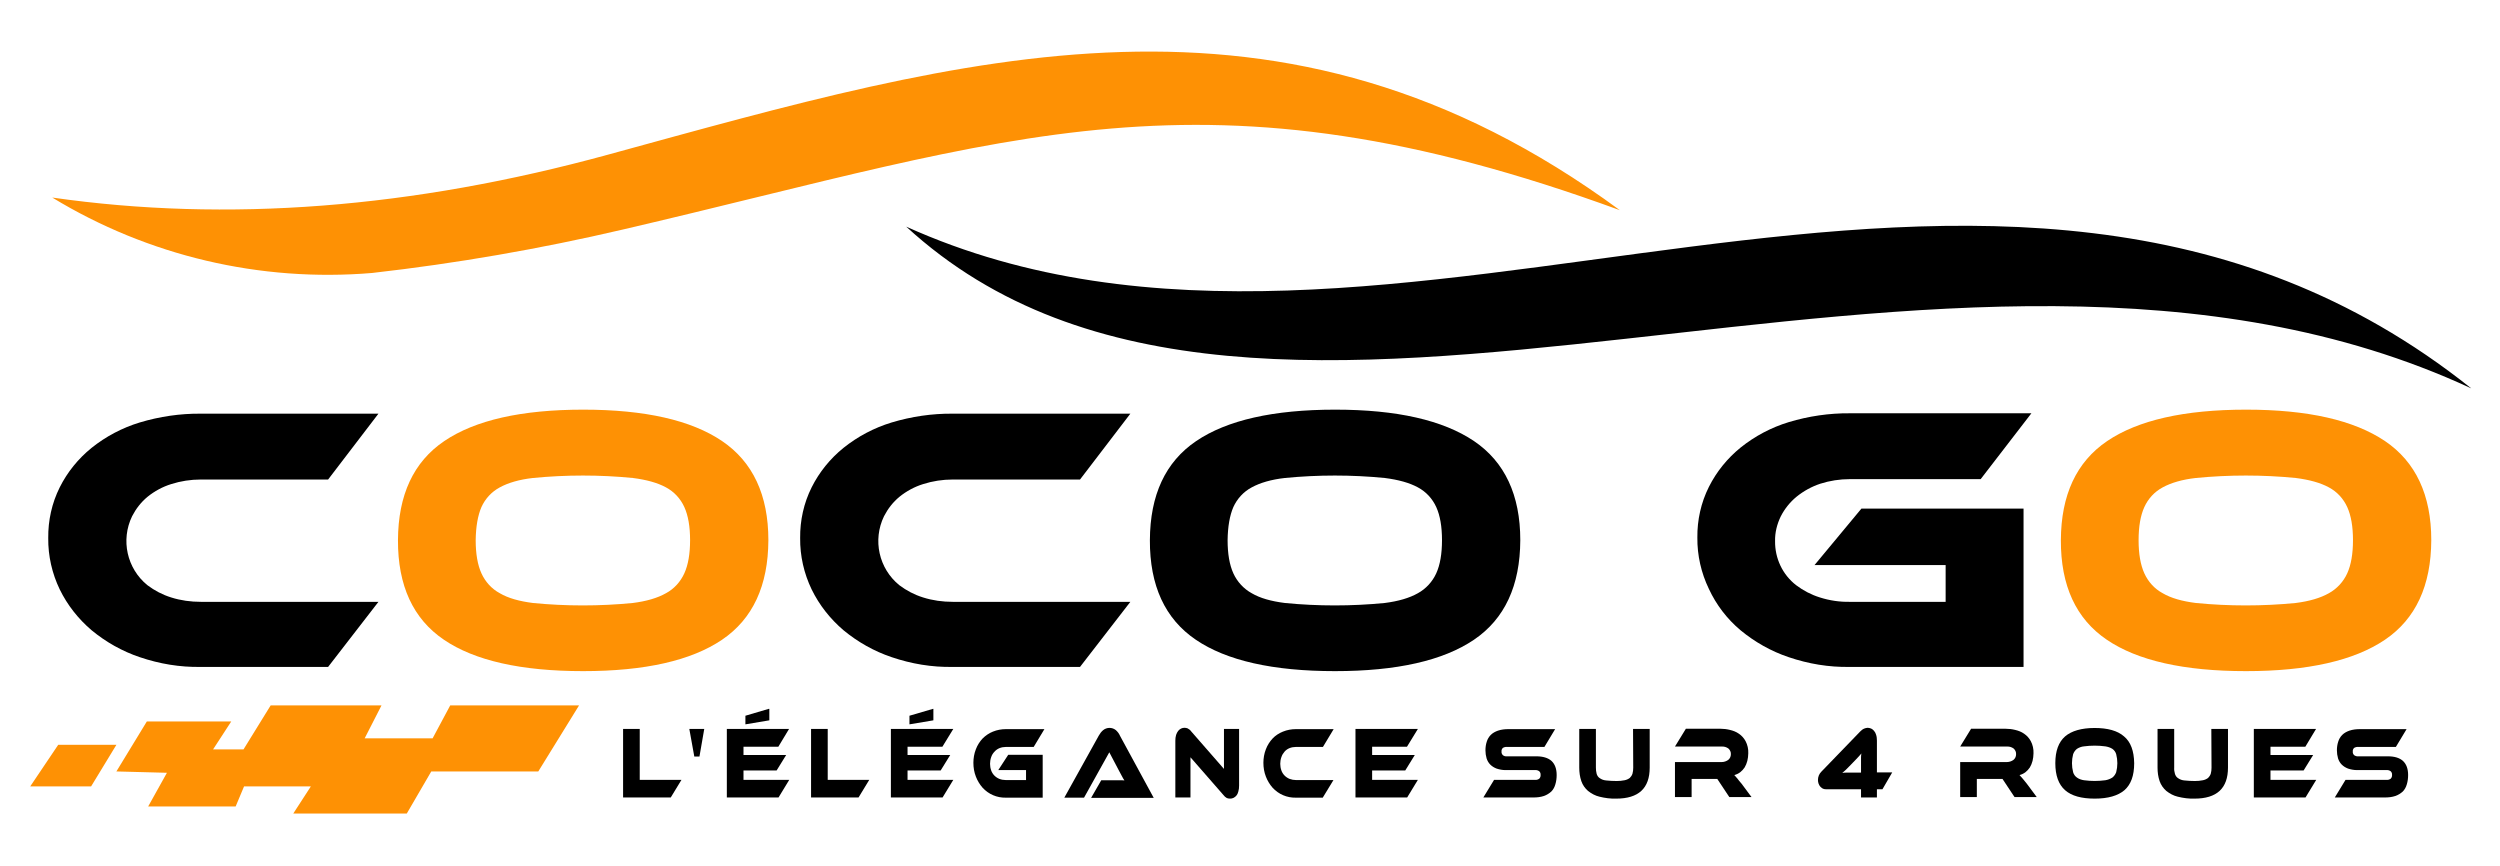
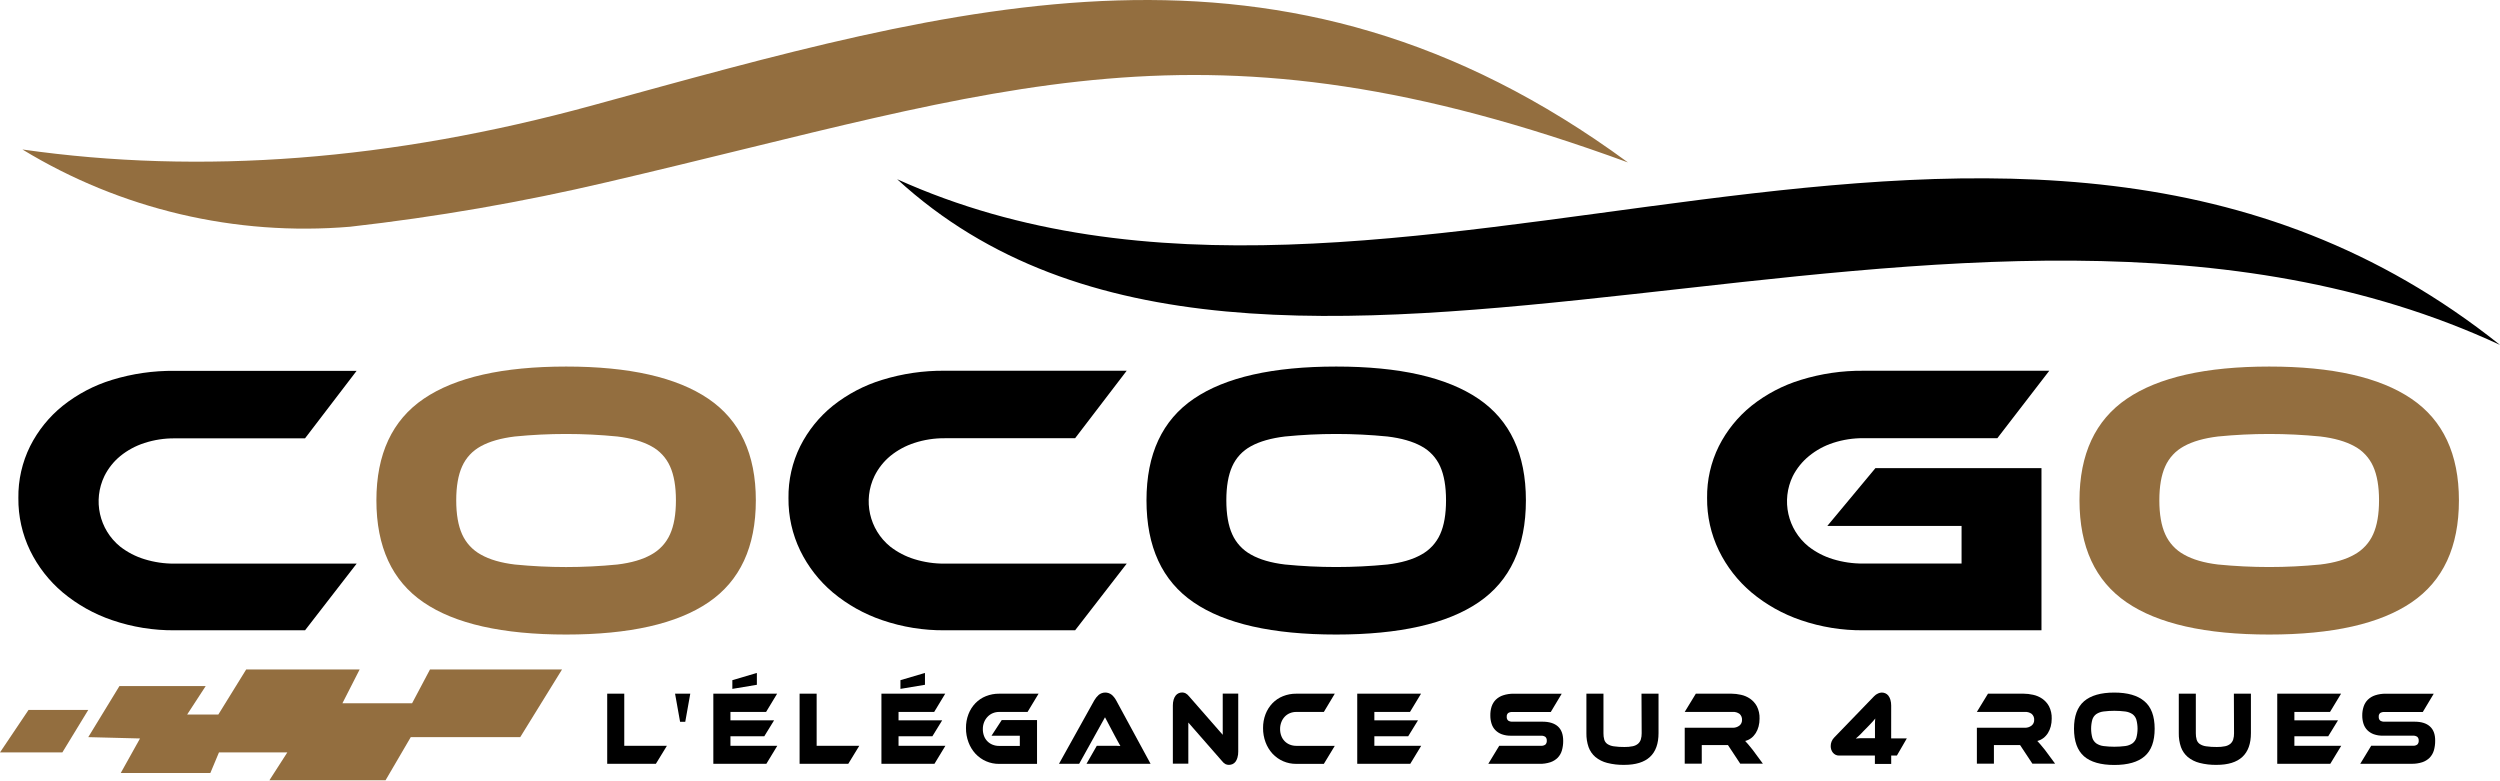
- <svg xmlns="http://www.w3.org/2000/svg" version="1.1" id="Layer_1" x="0px" y="0px" viewBox="0 0 1306 452" style="enable-background:new 0 0 1306 452;" xml:space="preserve">
-   <style type="text/css">
- 	.st0{fill:none;}
- 	.st1{fill:#FE9104;}
- </style>
-   <path class="st0" d="M1129.8,309.9c4.4,2.5,10.2,4.2,17.3,5.1c17.4,1.7,34.9,1.7,52.2,0c7.1-0.9,12.9-2.5,17.3-5.1  c4.2-2.3,7.6-6,9.6-10.4c2-4.4,3-10.2,3-17.3c0-7.1-1-12.9-3-17.3c-2-4.4-5.3-8-9.6-10.3c-4.4-2.4-10.2-4.1-17.3-4.9  c-17.4-1.7-34.9-1.7-52.2,0c-7.1,0.9-12.9,2.5-17.3,4.9c-4.3,2.3-7.6,5.9-9.6,10.3c-2,4.4-3,10.2-3,17.3c0,7.1,1,12.9,3,17.3  C1122.2,303.9,1125.6,307.6,1129.8,309.9z" />
-   <path d="M47.8,329.2c7.5,6.2,16,11,25.2,14.1c10.3,3.5,21,5.3,31.9,5.1h66.5l26.3-34h-92.8c-5.2,0-10.5-0.7-15.5-2.3  c-4.5-1.4-8.7-3.6-12.4-6.4c-10.7-8.7-14-23.6-8-36c2-3.9,4.7-7.4,8.1-10.2c3.6-2.9,7.8-5.2,12.3-6.6c5-1.6,10.2-2.4,15.5-2.4h66.5  l26.3-34.4h-92.8c-10.8-0.1-21.6,1.5-31.9,4.6c-9.2,2.8-17.7,7.3-25.2,13.3c-6.9,5.6-12.6,12.6-16.6,20.6c-4.1,8.2-6.1,17.3-6,26.5  c-0.1,9.3,2,18.5,6,26.8C35.2,316.1,40.9,323.3,47.8,329.2z" />
-   <path class="st1" d="M231.9,334.2c16,10.9,40.3,16.4,72.7,16.4c32.3,0,56.5-5.5,72.6-16.4c16.1-10.9,24.1-28.3,24.2-52  c0-23.6-8.1-40.9-24.2-51.8s-40.3-16.4-72.5-16.4c-32.3,0-56.5,5.5-72.6,16.4s-24.1,28.2-24.2,51.8  C207.8,305.9,215.8,323.3,231.9,334.2z M251.5,264.9c2-4.4,5.3-8,9.6-10.3c4.4-2.4,10.2-4.1,17.3-4.9c17.4-1.7,34.9-1.7,52.2,0  c7.1,0.9,12.9,2.5,17.3,4.9c4.3,2.3,7.6,5.9,9.6,10.3c2,4.4,3,10.2,3,17.3c0,7.1-1,12.9-3,17.3c-2,4.4-5.3,8.1-9.6,10.4  c-4.4,2.5-10.2,4.2-17.3,5.1c-17.4,1.7-34.9,1.7-52.2,0c-7.1-0.9-12.9-2.5-17.3-5.1c-4.3-2.3-7.6-6-9.6-10.4c-2-4.4-3-10.2-3-17.3  C248.6,275.1,249.6,269.3,251.5,264.9z" />
-   <path d="M440.6,329.2c7.5,6.2,16,11,25.2,14.1c10.3,3.5,21,5.3,31.9,5.1h66.5l26.3-34h-92.8c-5.2,0-10.5-0.7-15.5-2.3  c-4.5-1.4-8.7-3.6-12.4-6.4c-10.7-8.7-14-23.6-8-36c2-3.9,4.7-7.4,8.1-10.2c3.6-2.9,7.8-5.2,12.3-6.6c5-1.6,10.2-2.4,15.5-2.4h66.5  l26.3-34.4h-92.8c-10.8-0.1-21.6,1.5-31.9,4.6c-9.2,2.8-17.7,7.3-25.2,13.3c-6.9,5.6-12.6,12.6-16.6,20.6c-4.1,8.2-6.1,17.3-6,26.5  c-0.1,9.3,2,18.5,6,26.8C428,316.1,433.7,323.3,440.6,329.2z" />
-   <path d="M624.7,334.2c16,10.9,40.3,16.4,72.7,16.4c32.3,0,56.5-5.5,72.6-16.4c16.1-10.9,24.1-28.3,24.2-52  c0-23.6-8.1-40.9-24.2-51.8c-16.2-10.9-40.3-16.4-72.5-16.4c-32.3,0-56.5,5.5-72.6,16.4s-24.1,28.2-24.2,51.8  C600.6,305.9,608.6,323.3,624.7,334.2z M644.3,264.9c2-4.4,5.3-8,9.6-10.3c4.4-2.4,10.2-4.1,17.3-4.9c17.4-1.7,34.9-1.7,52.2,0  c7.1,0.9,12.9,2.5,17.3,4.9c4.3,2.3,7.6,5.9,9.6,10.3c2,4.4,3,10.2,3,17.3c0,7.1-1,12.9-3,17.3c-2,4.4-5.4,8.1-9.6,10.4  c-4.4,2.5-10.2,4.2-17.3,5.1c-17.4,1.7-34.9,1.7-52.2,0c-7.1-0.9-12.9-2.5-17.3-5.1c-4.2-2.3-7.6-6-9.6-10.4c-2-4.4-3-10.2-3-17.3  C641.4,275.1,642.4,269.3,644.3,264.9z" />
-   <path d="M909.2,329.2c7.5,6.2,16,11,25.2,14.1c10.3,3.5,21,5.3,31.9,5.1h90.8v-82.7h-84.7l-24.5,29.5h68.5v19.2h-50.1  c-5.3,0.1-10.6-0.7-15.6-2.3c-4.5-1.4-8.7-3.6-12.4-6.4c-7.1-5.5-11.1-14-11-23c-0.1-4.5,1-8.9,3-13c2-3.9,4.8-7.4,8.2-10.2  c3.7-3,7.9-5.3,12.4-6.8c5-1.6,10.2-2.4,15.5-2.4h68.3l26.5-34.4h-94.8c-10.8-0.1-21.6,1.5-31.9,4.6c-9.2,2.8-17.7,7.3-25.2,13.3  c-6.9,5.6-12.6,12.6-16.6,20.6c-4.1,8.2-6.1,17.3-6,26.4c-0.1,9.3,2,18.5,6,26.8C896.6,316,902.2,323.3,909.2,329.2z" />
-   <path class="st1" d="M1100.6,334.2c16,10.9,40.3,16.4,72.7,16.4c32.3,0,56.5-5.5,72.6-16.4c16.1-10.9,24.1-28.3,24.2-52  c0-23.6-8.1-40.9-24.2-51.8c-16.2-10.9-40.3-16.4-72.5-16.4c-32.3,0-56.5,5.5-72.6,16.4c-16.1,10.9-24.1,28.2-24.2,51.8  C1076.5,305.9,1084.5,323.3,1100.6,334.2z M1120.2,264.9c2-4.4,5.3-8,9.6-10.3c4.4-2.4,10.2-4.1,17.3-4.9c17.4-1.7,34.9-1.7,52.2,0  c7.1,0.9,12.9,2.5,17.3,4.9c4.3,2.3,7.6,5.9,9.6,10.3c2,4.4,3,10.2,3,17.3c0,7.1-1,12.9-3,17.3c-2,4.4-5.4,8.1-9.6,10.4  c-4.4,2.5-10.2,4.2-17.3,5.1c-17.4,1.7-34.9,1.7-52.2,0c-7.1-0.9-12.9-2.5-17.3-5.1c-4.3-2.3-7.6-6-9.6-10.4c-2-4.4-3-10.2-3-17.3  C1117.2,275.1,1118.2,269.3,1120.2,264.9z" />
-   <polygon class="st1" points="30.4,389.1 15.8,410.8 47.6,410.8 60.8,389.1 " />
-   <polygon class="st1" points="281.2,403 302.5,368.5 235.2,368.5 226,385.7 190.5,385.7 199.3,368.5 141.4,368.5 127.2,391.5   111.3,391.5 120.8,376.9 76.7,376.9 60.8,403 87.2,403.7 77.4,421.3 123.1,421.3 127.5,410.8 162.4,410.8 153.2,425 212.5,425   225.3,403 " />
-   <path d="M473.4,118.4C726.1,232.5,1041.5,4,1291,202.9C1016.2,75.3,659.9,289.6,473.4,118.4" />
-   <path class="st1" d="M27.3,103.2c50.1,30.5,108.6,44.3,167.1,39.4c44.1-5,87.8-12.6,131-22.7c203.8-47.5,303-89.8,520.8-10.1  c-177.3-130.3-340.7-80.4-528.6-29C215.4,108.8,118.6,116.3,27.3,103.2" />
-   <polygon points="487.4,370.3 487.6,370.3 487.6,370.3 " />
-   <polygon points="401.6,370.3 401.9,370.3 401.9,370.3 " />
-   <path d="M671.1,392.6c0.7-0.8,1.6-1.4,2.6-1.8c1-0.4,2.2-0.6,3.3-0.6h14.1l5.6-9.3H677c-2.3,0-4.6,0.4-6.8,1.3c-2,0.8-3.9,2-5.4,3.6  c-1.5,1.6-2.7,3.5-3.5,5.6c-0.9,2.3-1.3,4.7-1.3,7.1c0,2.5,0.4,4.9,1.3,7.2c0.8,2.1,2,4.1,3.5,5.8c3.1,3.4,7.5,5.3,12.1,5.2h14.1  l5.6-9.2H677c-1.1,0-2.2-0.2-3.3-0.6c-2-0.8-3.6-2.4-4.3-4.4c-0.4-1.1-0.6-2.3-0.6-3.5c0-1.2,0.2-2.4,0.6-3.5  C669.8,394.3,670.4,393.4,671.1,392.6z" />
-   <path d="M519.6,392.6c0.7-0.8,1.6-1.4,2.6-1.8c1-0.4,2.2-0.6,3.3-0.6h14.5l5.6-9.3h-20.1c-2.3,0-4.6,0.4-6.8,1.3  c-2,0.8-3.8,2-5.4,3.6c-1.5,1.6-2.7,3.5-3.5,5.6c-0.9,2.3-1.3,4.7-1.3,7.1c0,2.5,0.4,4.9,1.3,7.2c0.8,2.1,2,4.1,3.5,5.8  c3.1,3.4,7.5,5.3,12.1,5.2h19.3v-22.4h-18l-5.2,8H536v5.2h-10.6c-1.1,0-2.3-0.2-3.3-0.6c-2-0.8-3.6-2.4-4.3-4.4  c-0.4-1.1-0.6-2.3-0.6-3.5c0-1.2,0.2-2.4,0.6-3.5C518.2,394.3,518.8,393.4,519.6,392.6z" />
-   <path d="M582.9,381.4c-2-1.6-4.8-1.5-6.7,0.1c-0.9,0.8-1.6,1.7-2.2,2.8l-18,32.4h10.3l13.2-23.7l5,9.5c0.5,0.9,1,1.8,1.5,2.8  s1,1.8,1.4,2.4c-0.8-0.1-1.6-0.1-2.4-0.1h-9.7l-5.3,9.2h32.7l-17.6-32.4C584.6,383.2,583.8,382.2,582.9,381.4z" />
-   <polygon points="389.4,373.9 389.4,378.4 401.9,376.3 401.9,370.3 401.6,370.3 " />
-   <polygon points="432.4,380.8 423.7,380.8 423.7,416.6 448.5,416.6 454.1,407.4 432.4,407.4 " />
-   <polygon points="474.1,402.5 491.4,402.5 496.4,394.4 474.1,394.4 474.1,390.1 492.3,390.1 498,380.8 465.4,380.8 465.4,416.6   492.4,416.6 498,407.4 474.1,407.4 " />
-   <polygon points="334.2,380.8 325.5,380.8 325.5,416.6 350.4,416.6 356,407.4 334.2,407.4 " />
-   <polygon points="388.4,402.5 405.7,402.5 410.7,394.4 388.4,394.4 388.4,390.1 406.6,390.1 412.2,380.8 379.7,380.8 379.7,416.6   406.7,416.6 412.3,407.4 388.4,407.4 " />
-   <polygon points="362.7,395.2 365.4,395.2 367.9,380.8 360.1,380.8 " />
-   <path d="M639.5,401.8l-17.2-19.7c-0.5-0.7-1.1-1.2-1.9-1.6c-0.5-0.2-1.1-0.3-1.6-0.3c-0.6,0-1.2,0.1-1.8,0.4  c-0.6,0.3-1.1,0.7-1.5,1.2c-0.5,0.6-0.8,1.3-1.1,2.1c-0.3,1-0.4,2-0.4,3v29.7h7.9v-21l17.2,19.7c0.5,0.7,1.1,1.2,1.8,1.6  c0.5,0.2,1.1,0.3,1.7,0.3c0.6,0,1.2-0.1,1.8-0.4c0.6-0.3,1.1-0.7,1.5-1.2c0.5-0.6,0.8-1.3,1-2.1c0.3-1,0.4-2,0.4-3.1v-29.6h-7.9  V401.8z" />
-   <path d="M1109.6,384.7c-3.4-3-8.6-4.4-15.4-4.4s-12,1.5-15.4,4.4c-3.4,3-5.1,7.6-5.1,14c0,6.4,1.7,11.1,5.1,14.1  c3.4,3,8.6,4.4,15.5,4.4c6.9,0,12.1-1.5,15.5-4.4c3.4-3,5.1-7.6,5.1-14.1C1114.8,392.3,1113.1,387.6,1109.6,384.7z M1105.5,403.4  c-0.4,1.1-1.1,2.1-2,2.8c-1.1,0.7-2.4,1.2-3.7,1.4c-3.7,0.5-7.4,0.5-11.1,0c-1.3-0.2-2.6-0.6-3.7-1.4c-1-0.7-1.7-1.7-2-2.8  c-0.8-3.1-0.8-6.3,0-9.4c0.4-1.1,1.1-2.1,2-2.8c1.1-0.7,2.4-1.2,3.7-1.3c3.7-0.5,7.4-0.5,11.1,0c1.3,0.2,2.6,0.6,3.7,1.3  c1,0.7,1.7,1.7,2,2.8C1106.3,397.1,1106.3,400.3,1105.5,403.4z" />
-   <polygon points="475.1,373.9 475.1,378.4 487.6,376.3 487.6,370.3 487.4,370.3 " />
-   <polygon points="716.8,402.5 734.1,402.5 739.1,394.4 716.8,394.4 716.8,390.1 735,390.1 740.7,380.8 708.1,380.8 708.1,416.6   735.1,416.6 740.7,407.4 716.8,407.4 " />
-   <path d="M1155.3,401c0,1.1-0.1,2.2-0.4,3.2c-0.3,0.9-0.8,1.6-1.4,2.2c-0.8,0.6-1.7,1-2.7,1.2c-1.4,0.3-2.8,0.4-4.2,0.4  c-1.8,0-3.7-0.1-5.5-0.3c-1.2-0.1-2.3-0.5-3.3-1.2c-0.8-0.5-1.3-1.3-1.6-2.2c-0.3-1.1-0.5-2.2-0.4-3.3v-20.2h-8.7V401  c0,2.4,0.3,4.8,1.1,7.1c0.7,2,1.9,3.7,3.5,5.1c1.8,1.4,3.8,2.5,6,3c2.8,0.7,5.8,1.1,8.7,1c11.7,0,17.5-5.4,17.5-16.2v-20.2h-8.7  L1155.3,401z" />
-   <polygon points="1186.1,402.5 1203.4,402.5 1208.4,394.4 1186.1,394.4 1186.1,390.1 1204.3,390.1 1209.9,380.8 1177.4,380.8   1177.4,416.6 1204.4,416.6 1210,407.4 1186.1,407.4 " />
-   <path d="M1056.6,406.7c-0.6-0.7-1.1-1.3-1.6-1.8c1.1-0.3,2.2-0.8,3.1-1.5c0.9-0.7,1.7-1.6,2.3-2.5c0.6-1,1.1-2.2,1.4-3.4  c0.3-1.3,0.5-2.6,0.5-4c0.1-2.2-0.4-4.4-1.4-6.3c-0.8-1.5-2-2.9-3.5-3.9c-1.4-1-3-1.6-4.7-2c-1.6-0.4-3.3-0.6-5-0.6h-18l-5.7,9.3  h24.4c1.3-0.1,2.5,0.3,3.5,1c0.9,0.8,1.4,1.9,1.3,3.1c0,1.1-0.5,2.2-1.4,2.9c-1,0.7-2.2,1.1-3.4,1.1h-24.4v18.3h8.7v-9.5h13.4  l6.3,9.5h11.6l-5.2-7C1058,408.4,1057.2,407.4,1056.6,406.7z" />
-   <path d="M802.6,395.1h-15.3c-0.8,0.1-1.6-0.1-2.2-0.6c-0.5-0.5-0.8-1.2-0.7-1.9c-0.1-0.7,0.2-1.4,0.7-1.9c0.7-0.4,1.5-0.6,2.2-0.5  h19.5l5.6-9.3H788c-1.9,0-3.7,0.2-5.5,0.8c-1.4,0.5-2.7,1.2-3.7,2.2c-1,1-1.7,2.2-2.1,3.5c-0.5,1.5-0.7,3-0.7,4.6  c0,1.4,0.2,2.8,0.6,4.2c0.4,1.2,1,2.3,1.9,3.2c0.9,0.9,2,1.6,3.3,2.1c1.5,0.5,3.1,0.8,4.7,0.8h15.3c0.8-0.1,1.6,0.1,2.3,0.6  c0.5,0.5,0.8,1.2,0.7,1.9c0.1,0.7-0.2,1.5-0.7,2c-0.7,0.5-1.5,0.7-2.3,0.6h-21.3l-5.6,9.2h26.2c1.9,0,3.7-0.2,5.5-0.8  c1.4-0.5,2.7-1.3,3.8-2.3c1-1,1.7-2.3,2.1-3.7c0.5-1.6,0.7-3.3,0.7-4.9c0-3.3-0.9-5.7-2.7-7.4C808.7,395.9,806,395.1,802.6,395.1z" />
-   <path d="M853.2,401c0,1.1-0.1,2.2-0.4,3.2c-0.3,0.9-0.8,1.6-1.4,2.2c-0.8,0.6-1.7,1-2.7,1.2c-1.4,0.3-2.8,0.4-4.2,0.4  c-1.8,0-3.7-0.1-5.5-0.3c-1.2-0.1-2.3-0.5-3.3-1.2c-0.8-0.5-1.3-1.3-1.6-2.2c-0.3-1.1-0.4-2.2-0.4-3.3v-20.2H825V401  c0,2.4,0.3,4.8,1.1,7.1c0.7,2,1.9,3.7,3.5,5.1c1.8,1.4,3.8,2.5,6,3c2.8,0.7,5.8,1.1,8.7,1c11.7,0,17.5-5.4,17.5-16.2v-20.2h-8.7  L853.2,401z" />
-   <path d="M1255.3,397.5c-1.8-1.6-4.4-2.4-7.9-2.4h-15.3c-0.8,0.1-1.6-0.1-2.3-0.6c-0.5-0.5-0.8-1.2-0.7-1.9c-0.1-0.7,0.2-1.4,0.7-1.9  c0.7-0.4,1.5-0.6,2.3-0.5h19.5l5.6-9.3h-24.4c-1.9,0-3.7,0.2-5.5,0.8c-1.4,0.5-2.7,1.2-3.7,2.2c-1,1-1.7,2.2-2.1,3.5  c-0.5,1.5-0.7,3-0.7,4.6c0,1.4,0.2,2.8,0.6,4.2c0.4,1.2,1,2.3,1.9,3.2c0.9,0.9,2,1.6,3.3,2.1c1.5,0.5,3.1,0.8,4.7,0.8h15.3  c0.8-0.1,1.6,0.1,2.3,0.6c0.5,0.5,0.8,1.2,0.7,1.9c0.1,0.7-0.2,1.5-0.7,2c-0.7,0.5-1.5,0.7-2.3,0.6h-21.3l-5.6,9.2h26.2  c1.9,0,3.7-0.2,5.5-0.8c1.4-0.5,2.7-1.3,3.8-2.3c1-1,1.7-2.3,2.1-3.7c0.5-1.6,0.7-3.3,0.7-4.9C1258,401.6,1257.1,399.2,1255.3,397.5  z" />
-   <path d="M980.5,386.9c0-1-0.1-2.1-0.4-3c-0.2-0.8-0.6-1.5-1.1-2.1c-0.4-0.5-0.9-0.9-1.5-1.2c-0.6-0.2-1.2-0.4-1.8-0.4  c-0.6,0-1.3,0.2-1.8,0.4c-0.8,0.3-1.5,0.9-2.1,1.5l-20.3,21c-1.2,1.2-1.8,2.7-1.8,4.4c0,0.6,0.1,1.2,0.3,1.8  c0.2,0.6,0.5,1.1,0.8,1.5c0.4,0.4,0.8,0.8,1.3,1.1c0.5,0.3,1.1,0.4,1.7,0.4h18.4v4.3h8.3v-4.3h2.9l5.1-8.8h-8L980.5,386.9z   M972.2,395.5c0,0.7,0,1.6,0,2.7v5.4h-5c-1,0-1.9,0-2.7,0c-0.8,0-1.5,0.1-2.1,0.2c0.5-0.4,1.1-1,1.7-1.5c0.6-0.6,1.3-1.3,2.1-2.1  l3.1-3.2c1.4-1.4,2.4-2.6,3.1-3.4C972.3,394.2,972.2,394.8,972.2,395.5L972.2,395.5z" />
-   <path d="M907.6,406.7c-0.6-0.7-1.1-1.3-1.6-1.8c1.1-0.3,2.2-0.8,3.1-1.5c0.9-0.7,1.7-1.6,2.3-2.5c0.6-1,1.1-2.2,1.4-3.4  c0.3-1.3,0.5-2.6,0.5-4c0.1-2.2-0.4-4.4-1.4-6.3c-0.8-1.5-2-2.9-3.5-3.9c-1.4-1-3-1.6-4.7-2c-1.6-0.4-3.3-0.6-4.9-0.6h-18.1  l-5.7,9.3h24.4c1.3-0.1,2.5,0.3,3.5,1c0.9,0.8,1.4,1.9,1.3,3.1c0,1.1-0.5,2.2-1.4,2.9c-1,0.7-2.2,1.1-3.4,1.1h-24.4v18.3h8.7v-9.5  h13.4l6.3,9.5H915l-5.2-7C908.9,408.4,908.1,407.4,907.6,406.7z" />
+ <svg xmlns="http://www.w3.org/2000/svg" id="Layer_1" data-name="Layer 1" viewBox="0 0 1275.18 397.99">
+   <path d="M1129.84,309.9q6.62,3.77,17.31,5.05a266.18,266.18,0,0,0,52.24,0q10.67-1.28,17.31-5.05a22.09,22.09,0,0,0,9.56-10.38q3-6.63,3-17.31t-3-17.32a21.67,21.67,0,0,0-9.6-10.29q-6.64-3.65-17.31-4.95a266.18,266.18,0,0,0-52.24,0q-10.67,1.29-17.31,4.95a21.67,21.67,0,0,0-9.6,10.29q-3,6.64-3,17.32t3,17.31A22.09,22.09,0,0,0,1129.84,309.9Z" transform="translate(-15.82 -27)" style="fill:none" />
+   <path d="M47.83,329.2a78.86,78.86,0,0,0,25.23,14.14,95.52,95.52,0,0,0,31.88,5.15h66.48l26.32-34H104.92a50.5,50.5,0,0,1-15.46-2.27,38.64,38.64,0,0,1-12.37-6.43,29.73,29.73,0,0,1-8-36,31.23,31.23,0,0,1,8.11-10.19,38,38,0,0,1,12.27-6.63,48.51,48.51,0,0,1,15.46-2.38H171.4l26.32-34.43H104.92A105.07,105.07,0,0,0,73,220.75,76,76,0,0,0,47.81,234a62.58,62.58,0,0,0-16.62,20.58,57.82,57.82,0,0,0-6,26.47,60.21,60.21,0,0,0,6,26.81A65.52,65.52,0,0,0,47.83,329.2Z" transform="translate(-15.82 -27)" />
+   <path d="M231.86,334.24q24,16.42,72.72,16.42,48.48,0,72.62-16.42t24.15-52q0-35.42-24.24-51.85t-72.52-16.42q-48.49,0-72.63,16.42T207.81,282.2Q207.81,317.82,231.86,334.24Zm19.68-69.36a21.7,21.7,0,0,1,9.59-10.29q6.64-3.65,17.32-4.95a266.18,266.18,0,0,1,52.24,0q10.68,1.29,17.31,4.95a21.65,21.65,0,0,1,9.59,10.29q3,6.64,3,17.32t-3,17.31A22.07,22.07,0,0,1,348,309.9q-6.64,3.77-17.31,5.05a266.18,266.18,0,0,1-52.24,0q-10.69-1.28-17.32-5.05a22.12,22.12,0,0,1-9.6-10.38q-3-6.63-3-17.31T251.54,264.88Z" transform="translate(-15.82 -27)" style="fill:#936e3f" />
+   <path d="M440.62,329.2a78.86,78.86,0,0,0,25.23,14.14,95.52,95.52,0,0,0,31.88,5.15h66.48l26.32-34H497.71a50.5,50.5,0,0,1-15.46-2.27,38.64,38.64,0,0,1-12.37-6.43,29.73,29.73,0,0,1-8-36A31.23,31.23,0,0,1,470,259.54a38,38,0,0,1,12.27-6.63,48.51,48.51,0,0,1,15.46-2.38H564.2l26.32-34.43H497.71a105.07,105.07,0,0,0-31.88,4.65A76,76,0,0,0,440.6,234,62.58,62.58,0,0,0,424,254.59a57.82,57.82,0,0,0-6,26.47,60.21,60.21,0,0,0,6,26.81A65.52,65.52,0,0,0,440.62,329.2Z" transform="translate(-15.82 -27)" />
+   <path d="M624.65,334.24q24,16.42,72.72,16.42,48.48,0,72.62-16.42t24.15-52q0-35.42-24.24-51.85t-72.52-16.42q-48.49,0-72.63,16.42T600.61,282.2Q600.61,317.82,624.65,334.24Zm19.69-69.36a21.7,21.7,0,0,1,9.59-10.29q6.64-3.65,17.32-4.95a266.18,266.18,0,0,1,52.24,0q10.68,1.29,17.31,4.95a21.72,21.72,0,0,1,9.6,10.29q3,6.64,3,17.32t-3,17.31a22.14,22.14,0,0,1-9.6,10.38q-6.64,3.77-17.31,5.05a266.18,266.18,0,0,1-52.24,0q-10.69-1.28-17.32-5.05a22.12,22.12,0,0,1-9.59-10.38q-3-6.63-3-17.31T644.34,264.88Z" transform="translate(-15.82 -27)" />
+   <path d="M909.21,329.2a78.81,78.81,0,0,0,25.22,14.14,95.52,95.52,0,0,0,31.88,5.15h90.81V265.77H972.43l-24.54,29.49h68.47v19.19H966.29a51.2,51.2,0,0,1-15.63-2.27,38.53,38.53,0,0,1-12.37-6.43,29.59,29.59,0,0,1-8-35.92,32,32,0,0,1,8.21-10.18,37.84,37.84,0,0,1,12.38-6.76,48.45,48.45,0,0,1,15.46-2.38h68.27l26.49-34.4H966.29a105.07,105.07,0,0,0-31.88,4.65A76,76,0,0,0,909.19,234a62.61,62.61,0,0,0-16.63,20.58,57.82,57.82,0,0,0-6,26.42,60.21,60.21,0,0,0,6,26.81A65.55,65.55,0,0,0,909.21,329.2Z" transform="translate(-15.82 -27)" />
+   <path d="M1100.55,334.24q24,16.42,72.72,16.42,48.49,0,72.63-16.42t24.15-52q0-35.42-24.25-51.85t-72.52-16.42q-48.49,0-72.62,16.42t-24.15,51.85Q1076.54,317.82,1100.55,334.24Zm19.69-69.36a21.67,21.67,0,0,1,9.6-10.29q6.62-3.65,17.31-4.95a266.18,266.18,0,0,1,52.24,0q10.67,1.29,17.31,4.95a21.67,21.67,0,0,1,9.6,10.29q3,6.64,3,17.32t-3,17.31a22.09,22.09,0,0,1-9.6,10.38q-6.64,3.77-17.31,5.05a266.18,266.18,0,0,1-52.24,0q-10.67-1.28-17.31-5.05a22.09,22.09,0,0,1-9.6-10.38q-3-6.63-3-17.31T1120.24,264.88Z" transform="translate(-15.82 -27)" style="fill:#936e3f" />
+   <polygon points="14.56 362.11 0 383.78 31.81 383.78 45.02 362.11 14.56 362.11" style="fill:#936e3f" />
+   <polygon points="265.36 375.99 286.68 341.47 219.33 341.47 210.19 358.73 174.65 358.73 183.45 341.47 125.58 341.47 111.36 364.48 95.45 364.48 104.93 349.93 60.93 349.93 45.02 375.99 71.42 376.67 61.6 394.27 107.3 394.27 111.69 383.78 146.56 383.78 137.42 397.99 196.66 397.99 209.52 375.99 265.36 375.99" style="fill:#936e3f" />
+   <path d="M473.42,118.41C726.14,232.48,1041.54,4,1291,202.93c-274.76-127.61-631.09,86.63-817.58-84.53" transform="translate(-15.82 -27)" />
+   <path d="M27.26,103.25a276.78,276.78,0,0,0,167.13,39.4,1123,1123,0,0,0,131-22.72c203.84-47.52,303-89.84,520.81-10.07C668.83-20.4,505.49,29.41,317.58,80.88Q164.24,122.82,27.26,103.25" transform="translate(-15.82 -27)" style="fill:#936e3f" />
+   <polygon points="471.55 343.32 471.8 343.32 471.8 343.25 471.55 343.32" />
+   <polygon points="385.81 343.32 386.06 343.32 386.06 343.25 385.81 343.32" />
+   <path d="M671.12,392.57a7.66,7.66,0,0,1,2.6-1.79,8.4,8.4,0,0,1,3.28-.64h14.08l5.58-9.31H677a17.77,17.77,0,0,0-6.76,1.27,15.25,15.25,0,0,0-5.36,3.58,16.85,16.85,0,0,0-3.53,5.55,19.32,19.32,0,0,0-1.28,7.14,20.18,20.18,0,0,0,1.28,7.25,17.88,17.88,0,0,0,3.53,5.8A16.3,16.3,0,0,0,677,416.63h14.08l5.58-9.2H677a8.75,8.75,0,0,1-3.28-.62,7.66,7.66,0,0,1-4.34-4.43,9.66,9.66,0,0,1-.62-3.51,9.52,9.52,0,0,1,.64-3.54A8.52,8.52,0,0,1,671.12,392.57Z" transform="translate(-15.82 -27)" />
+   <path d="M519.56,392.6a7.73,7.73,0,0,1,2.63-1.82,8.32,8.32,0,0,1,3.27-.64h14.49l5.62-9.31H525.46a17.81,17.81,0,0,0-6.76,1.27,15.22,15.22,0,0,0-5.35,3.58,16.69,16.69,0,0,0-3.53,5.55,19.16,19.16,0,0,0-1.28,7.14,20,20,0,0,0,1.28,7.25,17.72,17.72,0,0,0,3.53,5.8,16.26,16.26,0,0,0,12.11,5.22h19.32V394.28h-18l-5.22,8H536v5.19H525.41a8.76,8.76,0,0,1-3.31-.62,7.64,7.64,0,0,1-4.35-4.43,9.66,9.66,0,0,1-.61-3.51,9.28,9.28,0,0,1,.63-3.51A8.55,8.55,0,0,1,519.56,392.6Z" transform="translate(-15.82 -27)" />
+   <path d="M582.89,381.4a5.32,5.32,0,0,0-6.7.08,11.36,11.36,0,0,0-2.22,2.78l-18,32.35h10.29l13.19-23.75,5,9.47c.47.85,1,1.77,1.49,2.75s1,1.79,1.36,2.43a21.15,21.15,0,0,0-2.37-.11h-9.66l-5.26,9.2H602.7l-17.55-32.35A10.12,10.12,0,0,0,582.89,381.4Z" transform="translate(-15.82 -27)" />
+   <polygon points="373.55 346.94 373.55 351.38 386.06 349.29 386.06 343.32 385.81 343.32 373.55 346.94" />
+   <polygon points="416.55 353.83 407.85 353.83 407.85 389.61 432.67 389.61 438.29 380.42 416.55 380.42 416.55 353.83" />
+   <polygon points="458.32 375.55 475.58 375.55 480.58 367.42 458.32 367.42 458.32 363.14 476.5 363.14 482.13 353.83 449.59 353.83 449.59 389.61 476.63 389.61 482.21 380.42 458.32 380.42 458.32 375.55" />
+   <polygon points="318.42 353.83 309.72 353.83 309.72 389.61 334.54 389.61 340.16 380.42 318.42 380.42 318.42 353.83" />
+   <polygon points="372.58 375.55 389.84 375.55 394.84 367.42 372.58 367.42 372.58 363.14 390.76 363.14 396.39 353.83 363.85 353.83 363.85 389.61 390.89 389.61 396.47 380.42 372.58 380.42 372.58 375.55" />
+   <polygon points="346.89 368.17 349.53 368.17 352.09 353.83 344.33 353.83 346.89 368.17" />
+   <path d="M639.5,401.81l-17.21-19.68a5.6,5.6,0,0,0-1.86-1.57,4.16,4.16,0,0,0-1.62-.35,4.54,4.54,0,0,0-1.78.37,4,4,0,0,0-1.52,1.18,6.4,6.4,0,0,0-1.05,2.09,10.52,10.52,0,0,0-.4,3v29.69h7.89v-21l17.21,19.68a5.41,5.41,0,0,0,1.83,1.58,4.22,4.22,0,0,0,1.66.34,4.71,4.71,0,0,0,1.81-.37,3.86,3.86,0,0,0,1.54-1.21,6.6,6.6,0,0,0,1-2.11,10.2,10.2,0,0,0,.41-3.05V380.79H639.5Z" transform="translate(-15.82 -27)" />
+   <path d="M1109.63,384.69q-5.15-4.43-15.39-4.43t-15.41,4.43q-5.13,4.43-5.12,14t5.1,14.07q5.1,4.43,15.46,4.43t15.46-4.43q5.13-4.43,5.12-14.07T1109.63,384.69Zm-4.13,18.69a5.67,5.67,0,0,1-2,2.8,8.39,8.39,0,0,1-3.67,1.36,44.38,44.38,0,0,1-11.09,0,8.39,8.39,0,0,1-3.67-1.36,5.67,5.67,0,0,1-2-2.8,17.75,17.75,0,0,1,0-9.36,5.49,5.49,0,0,1,2-2.78,8.63,8.63,0,0,1,3.67-1.33,44.38,44.38,0,0,1,11.09,0,8.63,8.63,0,0,1,3.67,1.33,5.49,5.49,0,0,1,2,2.78A17.75,17.75,0,0,1,1105.5,403.38Z" transform="translate(-15.82 -27)" />
+   <polygon points="459.29 346.94 459.29 351.38 471.8 349.29 471.8 343.32 471.55 343.32 459.29 346.94" />
+   <polygon points="701.02 375.55 718.28 375.55 723.28 367.42 701.02 367.42 701.02 363.14 719.2 363.14 724.83 353.83 692.29 353.83 692.29 389.61 719.33 389.61 724.91 380.42 701.02 380.42 701.02 375.55" />
+   <path d="M1155.34,401a10.39,10.39,0,0,1-.43,3.21,4.83,4.83,0,0,1-1.45,2.19,6.19,6.19,0,0,1-2.69,1.24,19.63,19.63,0,0,1-4.2.38,34.62,34.62,0,0,1-5.46-.35,7.8,7.8,0,0,1-3.26-1.18,4.13,4.13,0,0,1-1.57-2.17,11.14,11.14,0,0,1-.43-3.31V380.83h-8.69V401a20.69,20.69,0,0,0,1.11,7.09,12.06,12.06,0,0,0,3.49,5.05,15.55,15.55,0,0,0,6,3,32.91,32.91,0,0,0,8.69,1q17.5,0,17.5-16.2V380.83h-8.69Z" transform="translate(-15.82 -27)" />
+   <polygon points="1170.3 375.55 1187.56 375.55 1192.55 367.42 1170.3 367.42 1170.3 363.14 1188.48 363.14 1194.11 353.83 1161.56 353.83 1161.56 389.61 1188.6 389.61 1194.19 380.42 1170.3 380.42 1170.3 375.55" />
+   <path d="M1056.58,406.71c-.59-.71-1.12-1.29-1.59-1.76a8.35,8.35,0,0,0,3.08-1.47,9.72,9.72,0,0,0,2.32-2.54,12.47,12.47,0,0,0,1.45-3.37,15.46,15.46,0,0,0,.5-4,13,13,0,0,0-1.37-6.32,11.32,11.32,0,0,0-3.46-3.86,13.07,13.07,0,0,0-4.67-2,23,23,0,0,0-5-.57h-18l-5.68,9.31h24.44a5.37,5.37,0,0,1,3.53,1,3.81,3.81,0,0,1,1.27,3.12,3.51,3.51,0,0,1-1.39,2.9,5.37,5.37,0,0,1-3.4,1.06h-24.44v18.3h8.69v-9.47h13.35l6.26,9.47h11.59l-5.17-7C1058,408.41,1057.22,407.44,1056.58,406.71Z" transform="translate(-15.82 -27)" />
+   <path d="M802.63,395.11H787.34a3.64,3.64,0,0,1-2.24-.56,2.29,2.29,0,0,1-.73-1.93,2.22,2.22,0,0,1,.73-1.93,3.8,3.8,0,0,1,2.24-.53h19.49l5.58-9.31H788a16.42,16.42,0,0,0-5.48.81,9.66,9.66,0,0,0-3.74,2.24,8.92,8.92,0,0,0-2.14,3.51A14.18,14.18,0,0,0,776,392a13.08,13.08,0,0,0,.64,4.19,8.11,8.11,0,0,0,1.93,3.24,8.84,8.84,0,0,0,3.27,2.09,13.15,13.15,0,0,0,4.69.75h15.28a3.52,3.52,0,0,1,2.27.59,2.42,2.42,0,0,1,.71,1.93,2.54,2.54,0,0,1-.71,2,3.45,3.45,0,0,1-2.27.62H780.53l-5.58,9.2h26.16a16.71,16.71,0,0,0,5.48-.8,9.66,9.66,0,0,0,3.76-2.3,8.85,8.85,0,0,0,2.14-3.69,17,17,0,0,0,.67-4.93c0-3.27-.89-5.73-2.69-7.35S806,395.11,802.63,395.11Z" transform="translate(-15.82 -27)" />
+   <path d="M853.19,401a10.37,10.37,0,0,1-.44,3.21,4.83,4.83,0,0,1-1.45,2.19,6.19,6.19,0,0,1-2.69,1.24,19.63,19.63,0,0,1-4.2.38,34.62,34.62,0,0,1-5.46-.35,7.8,7.8,0,0,1-3.26-1.18,4.13,4.13,0,0,1-1.57-2.17,11.17,11.17,0,0,1-.42-3.31V380.83H825V401a20.69,20.69,0,0,0,1.11,7.09,12.06,12.06,0,0,0,3.49,5.05,15.55,15.55,0,0,0,6,3,32.91,32.91,0,0,0,8.69,1q17.5,0,17.5-16.2V380.83h-8.69Z" transform="translate(-15.82 -27)" />
+   <path d="M1255.26,397.54q-2.68-2.43-7.85-2.43h-15.28a3.7,3.7,0,0,1-2.25-.56,2.32,2.32,0,0,1-.73-1.93,2.25,2.25,0,0,1,.73-1.93,3.86,3.86,0,0,1,2.25-.53h19.49l5.58-9.31H1232.8a16.42,16.42,0,0,0-5.49.81,9.66,9.66,0,0,0-3.73,2.24,8.92,8.92,0,0,0-2.14,3.51,14.18,14.18,0,0,0-.7,4.57,13.35,13.35,0,0,0,.63,4.19,8.35,8.35,0,0,0,1.93,3.24,9,9,0,0,0,3.27,2.09,13.21,13.21,0,0,0,4.7.75h15.28a3.52,3.52,0,0,1,2.27.59,2.42,2.42,0,0,1,.71,1.93,2.54,2.54,0,0,1-.71,2,3.45,3.45,0,0,1-2.27.62h-21.25l-5.58,9.2h26.16a16.71,16.71,0,0,0,5.48-.8,9.66,9.66,0,0,0,3.76-2.3,9.06,9.06,0,0,0,2.14-3.69,17,17,0,0,0,.67-4.93Q1258,400,1255.26,397.54Z" transform="translate(-15.82 -27)" />
+   <path d="M980.46,386.93a10.52,10.52,0,0,0-.4-3A6.39,6.39,0,0,0,979,381.8a4,4,0,0,0-1.54-1.18,4.67,4.67,0,0,0-1.8-.37,4.91,4.91,0,0,0-1.83.43,6.19,6.19,0,0,0-2.13,1.5l-20.29,21a6.2,6.2,0,0,0-1.8,4.39,5.63,5.63,0,0,0,.29,1.82,4.83,4.83,0,0,0,.84,1.53,4.17,4.17,0,0,0,1.32,1.06,3.72,3.72,0,0,0,1.74.41h18.35v4.28h8.32v-4.28h2.9l5.08-8.77h-8Zm-8.27,8.62v8h-7.72a16.92,16.92,0,0,0-2.06.16c.53-.43,1.09-1,1.7-1.52s1.29-1.29,2.08-2.12l3.1-3.16c1.37-1.42,2.4-2.57,3.07-3.42a12.52,12.52,0,0,0-.15,2Z" transform="translate(-15.82 -27)" />
+   <path d="M907.56,406.71c-.59-.71-1.12-1.29-1.59-1.76a8.46,8.46,0,0,0,3.09-1.47,9.85,9.85,0,0,0,2.31-2.54,12.47,12.47,0,0,0,1.45-3.37,15.46,15.46,0,0,0,.5-4,13,13,0,0,0-1.37-6.32,11.32,11.32,0,0,0-3.46-3.86,13.07,13.07,0,0,0-4.67-2,22.94,22.94,0,0,0-4.95-.57H880.82l-5.67,9.31h24.43a5.37,5.37,0,0,1,3.53,1,3.81,3.81,0,0,1,1.27,3.12,3.53,3.53,0,0,1-1.38,2.9,5.42,5.42,0,0,1-3.41,1.06H875.15v18.3h8.69v-9.47H897.2l6.25,9.47H915l-5.16-7C908.93,408.41,908.15,407.44,907.56,406.71Z" transform="translate(-15.82 -27)" />
</svg>
